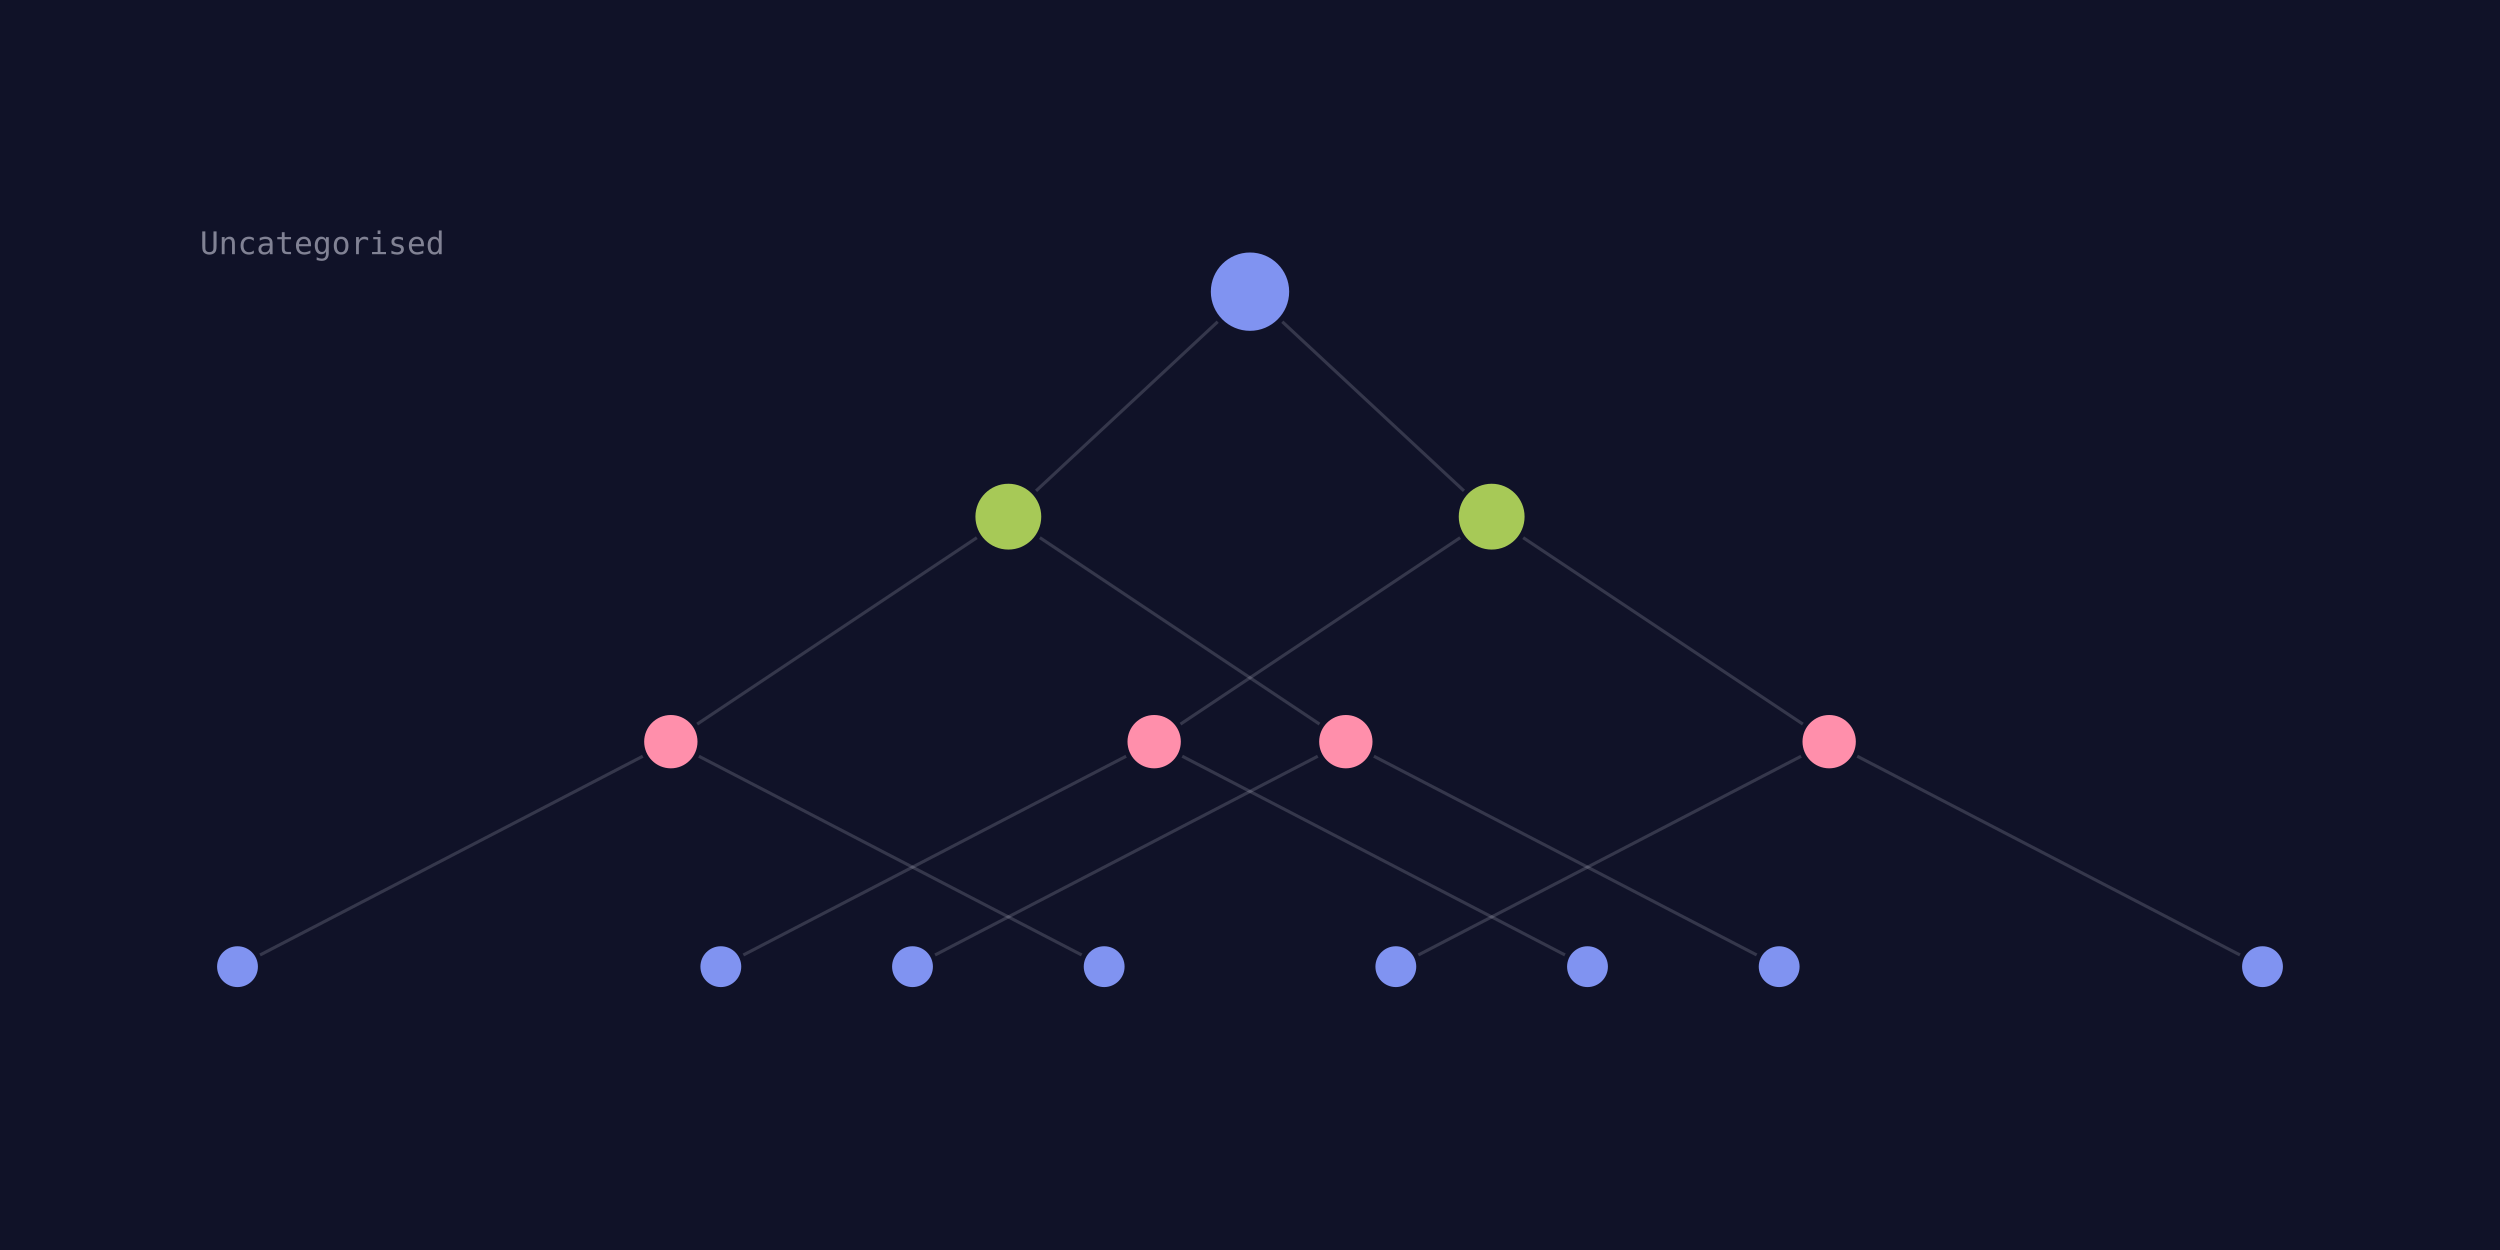
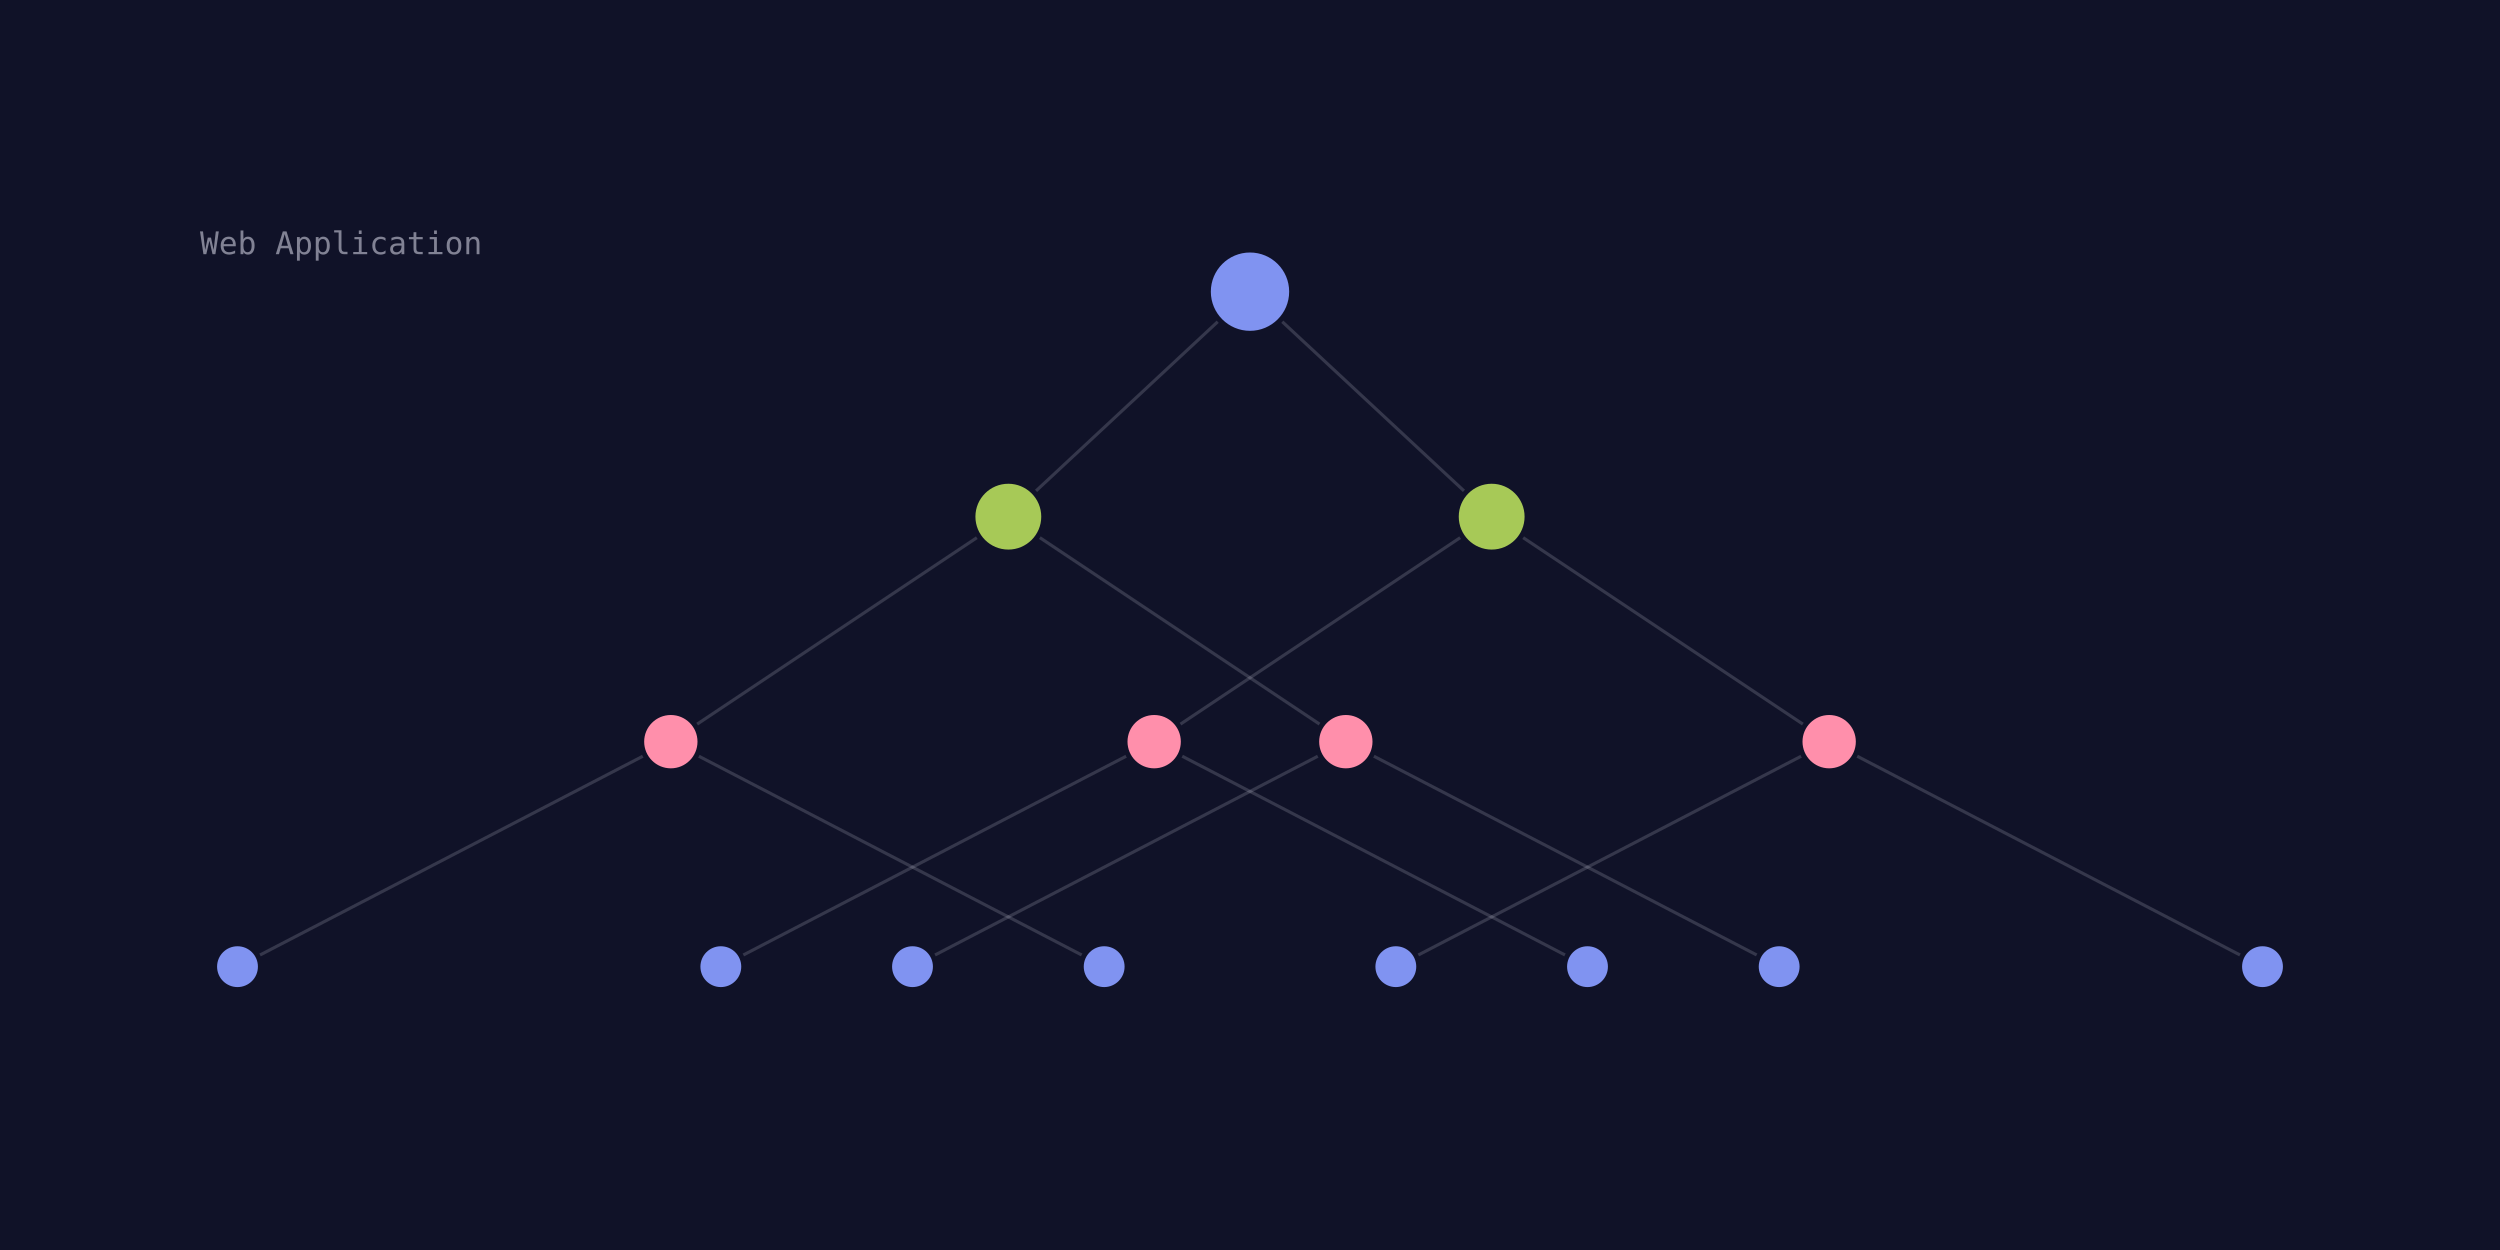
<svg xmlns="http://www.w3.org/2000/svg" viewBox="0 0 1200 600" width="1200" height="600" role="img" aria-label="luvconvos domain model">
  <rect width="1200" height="600" fill="#101228" />
  <defs>
    <linearGradient id="gd" x1="0" y1="0" x2="1" y2="1">
      <stop offset="0%" stop-color="#8093f1" />
      <stop offset="100%" stop-color="#a7c957" />
    </linearGradient>
  </defs>
  <line x1="600.00" y1="140.00" x2="716.00" y2="248.00" stroke="rgba(242,242,255,0.300)" stroke-width="1.50" opacity="0.55" />
  <line x1="600.00" y1="140.00" x2="484.00" y2="248.00" stroke="rgba(242,242,255,0.300)" stroke-width="1.50" opacity="0.55" />
  <line x1="716.00" y1="248.00" x2="878.00" y2="356.00" stroke="rgba(242,242,255,0.300)" stroke-width="1.50" opacity="0.55" />
  <line x1="716.00" y1="248.00" x2="554.00" y2="356.00" stroke="rgba(242,242,255,0.300)" stroke-width="1.50" opacity="0.55" />
  <line x1="484.00" y1="248.00" x2="646.00" y2="356.00" stroke="rgba(242,242,255,0.300)" stroke-width="1.50" opacity="0.55" />
  <line x1="484.00" y1="248.00" x2="322.00" y2="356.00" stroke="rgba(242,242,255,0.300)" stroke-width="1.50" opacity="0.55" />
  <line x1="878.00" y1="356.00" x2="1086.00" y2="464.00" stroke="rgba(242,242,255,0.300)" stroke-width="1.50" opacity="0.55" />
  <line x1="878.00" y1="356.00" x2="670.00" y2="464.00" stroke="rgba(242,242,255,0.300)" stroke-width="1.50" opacity="0.55" />
  <line x1="554.00" y1="356.00" x2="762.00" y2="464.00" stroke="rgba(242,242,255,0.300)" stroke-width="1.50" opacity="0.55" />
  <line x1="554.00" y1="356.00" x2="346.00" y2="464.00" stroke="rgba(242,242,255,0.300)" stroke-width="1.50" opacity="0.55" />
  <line x1="646.00" y1="356.00" x2="854.00" y2="464.00" stroke="rgba(242,242,255,0.300)" stroke-width="1.50" opacity="0.55" />
  <line x1="646.00" y1="356.00" x2="438.00" y2="464.00" stroke="rgba(242,242,255,0.300)" stroke-width="1.50" opacity="0.55" />
  <line x1="322.00" y1="356.00" x2="530.00" y2="464.00" stroke="rgba(242,242,255,0.300)" stroke-width="1.50" opacity="0.55" />
  <line x1="322.00" y1="356.00" x2="114.00" y2="464.00" stroke="rgba(242,242,255,0.300)" stroke-width="1.50" opacity="0.55" />
  <circle cx="600.00" cy="140.00" r="20.00" fill="#8093f1" opacity="1.00" stroke="#101228" stroke-width="2.40" />
  <circle cx="716.00" cy="248.00" r="17.00" fill="#a7c957" opacity="1.00" stroke="#101228" stroke-width="2.40" />
  <circle cx="484.00" cy="248.00" r="17.00" fill="#a7c957" opacity="1.00" stroke="#101228" stroke-width="2.40" />
  <circle cx="878.00" cy="356.00" r="14.00" fill="#ff8fab" opacity="1.00" stroke="#101228" stroke-width="2.40" />
  <circle cx="554.00" cy="356.00" r="14.00" fill="#ff8fab" opacity="1.00" stroke="#101228" stroke-width="2.40" />
  <circle cx="646.00" cy="356.00" r="14.00" fill="#ff8fab" opacity="1.00" stroke="#101228" stroke-width="2.40" />
  <circle cx="322.00" cy="356.00" r="14.00" fill="#ff8fab" opacity="1.00" stroke="#101228" stroke-width="2.40" />
  <circle cx="1086.00" cy="464.00" r="11.00" fill="#8093f1" opacity="1.00" stroke="#101228" stroke-width="2.40" />
  <circle cx="670.00" cy="464.00" r="11.00" fill="#8093f1" opacity="1.00" stroke="#101228" stroke-width="2.40" />
  <circle cx="762.00" cy="464.00" r="11.00" fill="#8093f1" opacity="1.00" stroke="#101228" stroke-width="2.40" />
  <circle cx="346.00" cy="464.00" r="11.00" fill="#8093f1" opacity="1.00" stroke="#101228" stroke-width="2.40" />
  <circle cx="854.00" cy="464.00" r="11.00" fill="#8093f1" opacity="1.00" stroke="#101228" stroke-width="2.40" />
  <circle cx="438.00" cy="464.00" r="11.00" fill="#8093f1" opacity="1.00" stroke="#101228" stroke-width="2.40" />
  <circle cx="530.00" cy="464.00" r="11.00" fill="#8093f1" opacity="1.00" stroke="#101228" stroke-width="2.40" />
  <circle cx="114.00" cy="464.00" r="11.00" fill="#8093f1" opacity="1.00" stroke="#101228" stroke-width="2.40" />
-   <text x="96" y="122" font-family="ui-monospace,Menlo,monospace" font-size="15" fill="rgba(242,242,255,0.500)">Uncategorised</text>
+   <text x="96" y="122" font-family="ui-monospace,Menlo,monospace" font-size="15" fill="rgba(242,242,255,0.500)">Web Application</text>
</svg>
